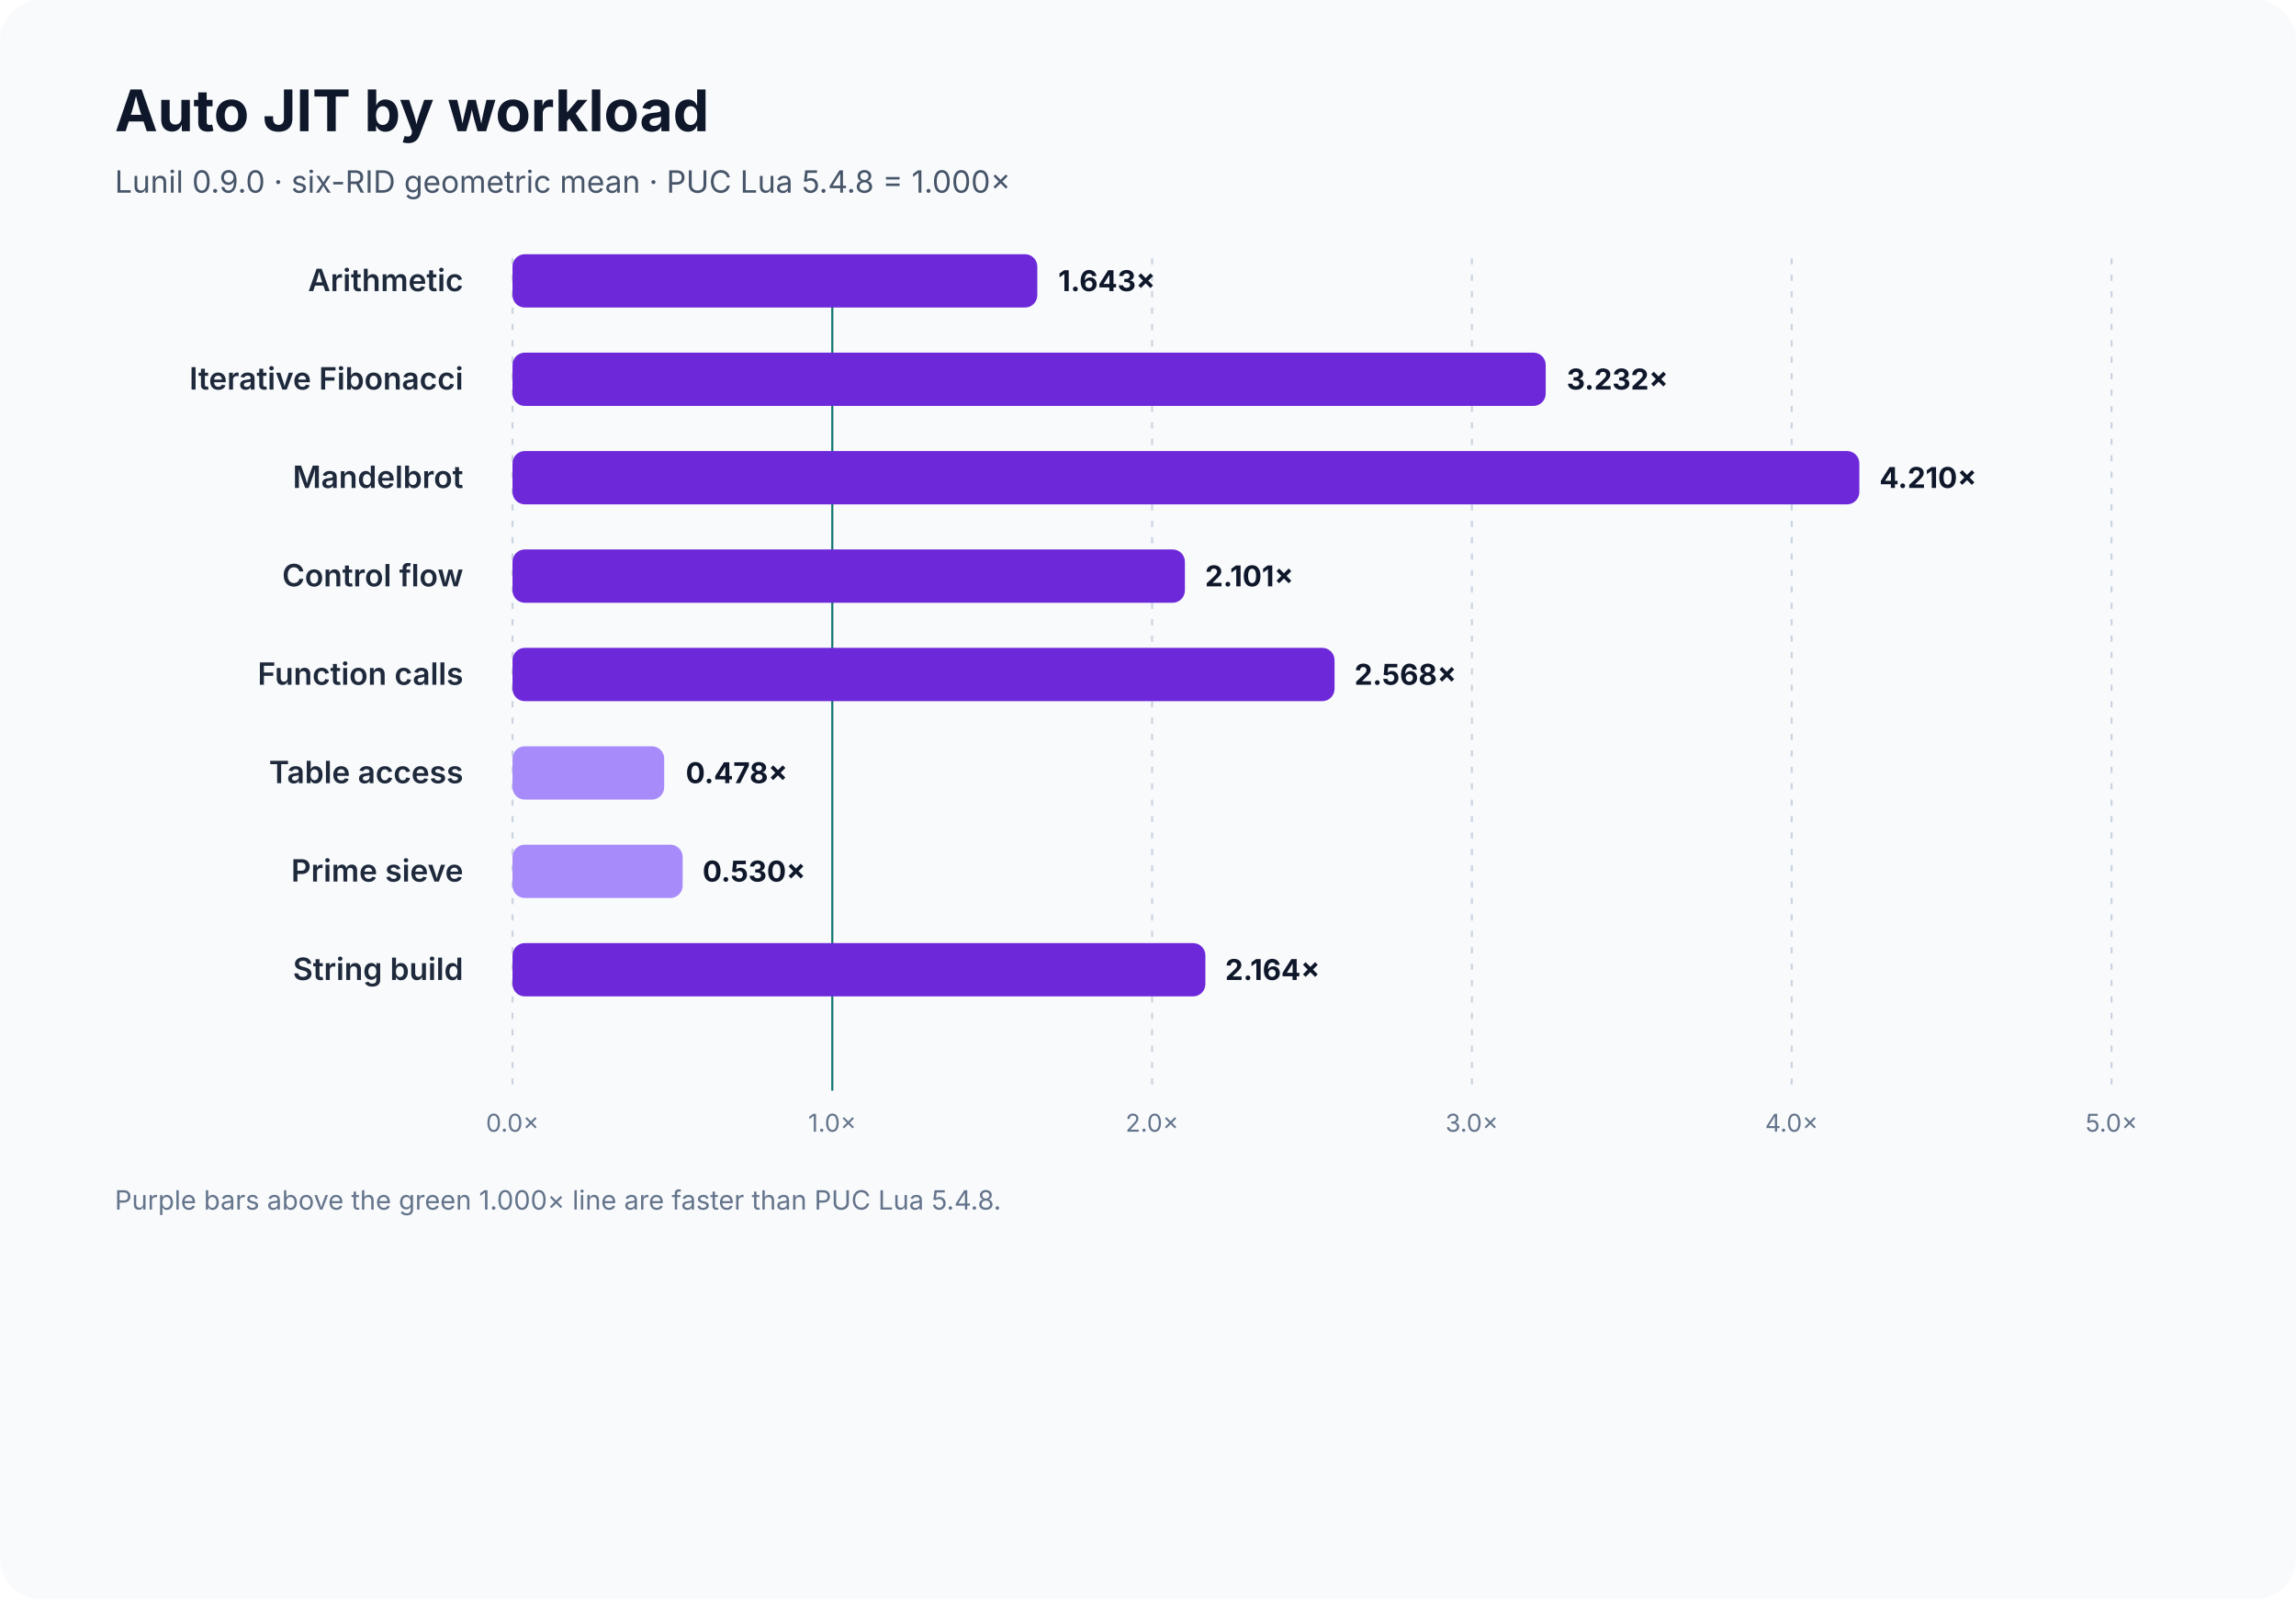
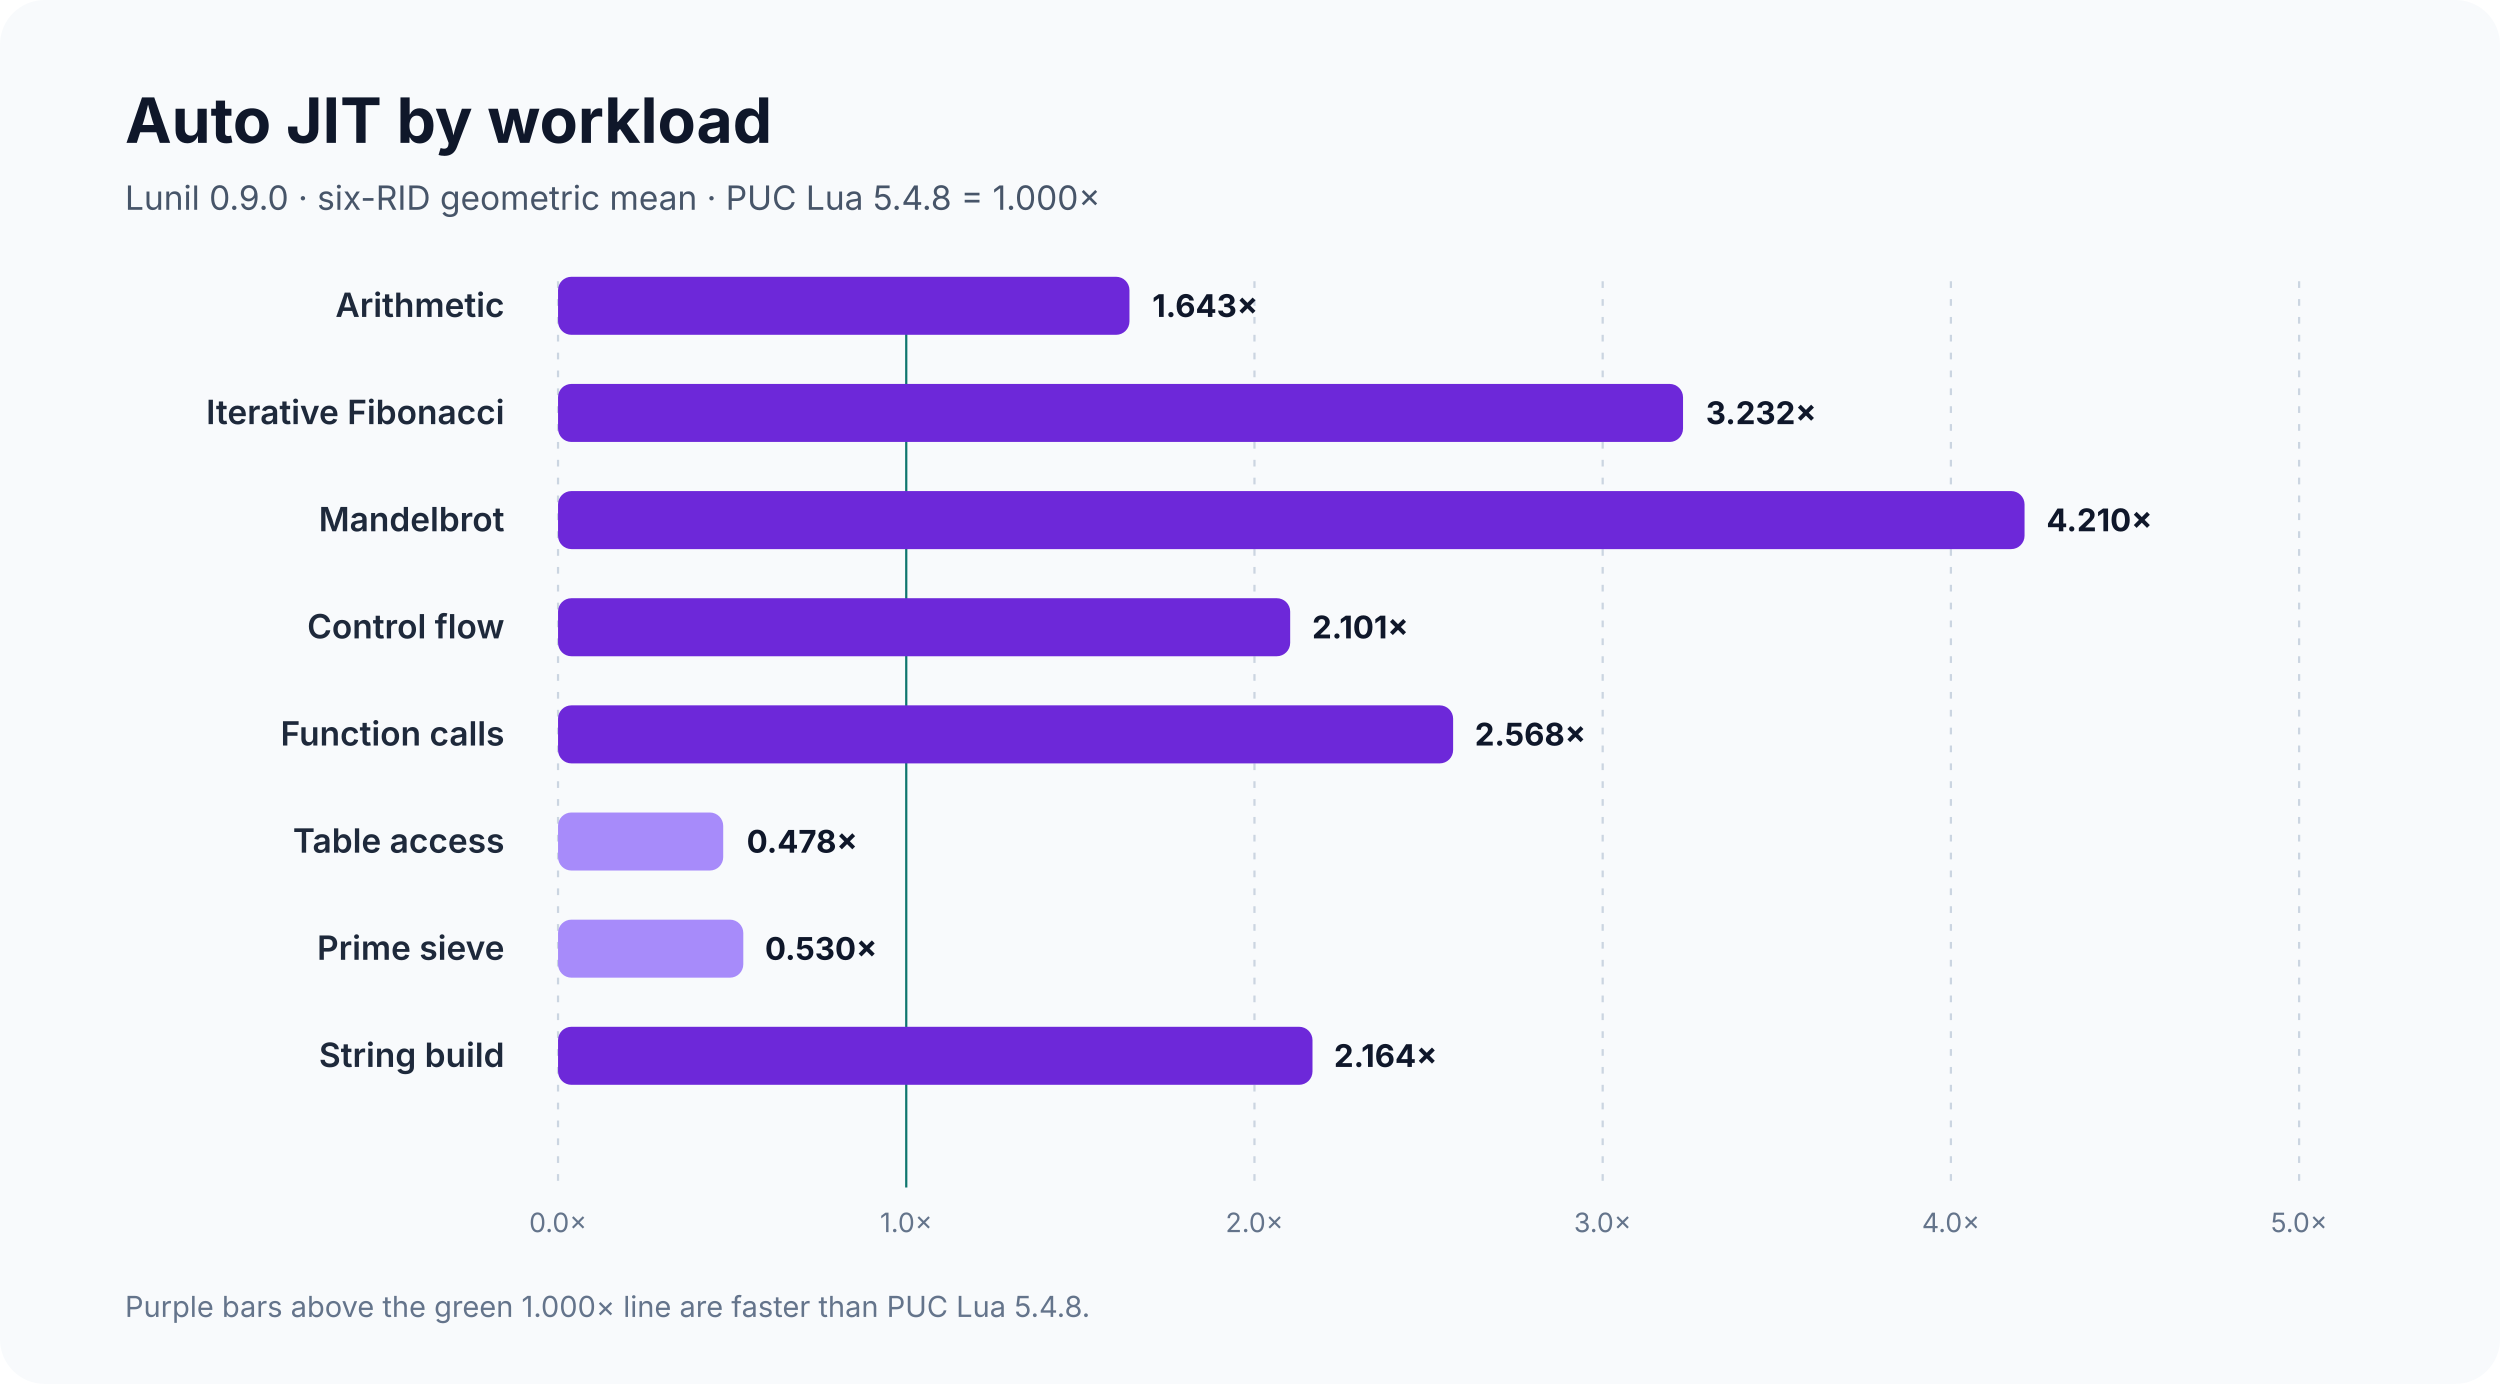
- <svg xmlns="http://www.w3.org/2000/svg" width="1120" height="780" viewBox="0 0 1120 780" role="img" aria-labelledby="title desc">
-   <rect width="1120" height="780" rx="20" fill="#f8fafc" />
+ <svg xmlns="http://www.w3.org/2000/svg" width="1120" height="620" viewBox="0 0 1120 620" role="img" aria-labelledby="title desc">
+   <rect width="1120" height="620" rx="20" fill="#f8fafc" />
  <text x="56" y="64" font-family="Inter,Segoe UI,sans-serif" font-size="28" font-weight="700" fill="#0f172a">Auto JIT by workload</text>
  <text x="56" y="94" font-family="Inter,Segoe UI,sans-serif" font-size="15" fill="#475569">Lunil 0.9.0 · six-RID geometric mean · PUC Lua 5.4.8 = 1.000×</text>
  <line x1="250.0" y1="126" x2="250.0" y2="532" stroke="#cbd5e1" stroke-width="1" stroke-dasharray="3 5" />
  <text x="250.0" y="552" text-anchor="middle" font-family="Inter,Segoe UI,sans-serif" font-size="12" fill="#64748b">0.0×</text>
  <line x1="406.0" y1="126" x2="406.0" y2="532" stroke="#0f766e" stroke-width="1" />
  <text x="406.0" y="552" text-anchor="middle" font-family="Inter,Segoe UI,sans-serif" font-size="12" fill="#64748b">1.0×</text>
  <line x1="562.0" y1="126" x2="562.0" y2="532" stroke="#cbd5e1" stroke-width="1" stroke-dasharray="3 5" />
  <text x="562.0" y="552" text-anchor="middle" font-family="Inter,Segoe UI,sans-serif" font-size="12" fill="#64748b">2.0×</text>
  <line x1="718.0" y1="126" x2="718.0" y2="532" stroke="#cbd5e1" stroke-width="1" stroke-dasharray="3 5" />
  <text x="718.0" y="552" text-anchor="middle" font-family="Inter,Segoe UI,sans-serif" font-size="12" fill="#64748b">3.0×</text>
  <line x1="874.0" y1="126" x2="874.0" y2="532" stroke="#cbd5e1" stroke-width="1" stroke-dasharray="3 5" />
  <text x="874.0" y="552" text-anchor="middle" font-family="Inter,Segoe UI,sans-serif" font-size="12" fill="#64748b">4.0×</text>
  <line x1="1030.0" y1="126" x2="1030.0" y2="532" stroke="#cbd5e1" stroke-width="1" stroke-dasharray="3 5" />
  <text x="1030.0" y="552" text-anchor="middle" font-family="Inter,Segoe UI,sans-serif" font-size="12" fill="#64748b">5.0×</text>
  <text x="226" y="142" text-anchor="end" font-family="Inter,Segoe UI,sans-serif" font-size="15" font-weight="600" fill="#1e293b">Arithmetic</text>
  <rect x="250" y="124" width="256.0" height="26" rx="6" fill="#6d28d9" />
  <text x="516.2" y="142" font-family="Inter,Segoe UI,sans-serif" font-size="14" font-weight="700" fill="#0f172a">1.643×</text>
  <text x="226" y="190" text-anchor="end" font-family="Inter,Segoe UI,sans-serif" font-size="15" font-weight="600" fill="#1e293b">Iterative Fibonacci</text>
  <rect x="250" y="172" width="504.0" height="26" rx="6" fill="#6d28d9" />
  <text x="764.2" y="190" font-family="Inter,Segoe UI,sans-serif" font-size="14" font-weight="700" fill="#0f172a">3.232×</text>
  <text x="226" y="238" text-anchor="end" font-family="Inter,Segoe UI,sans-serif" font-size="15" font-weight="600" fill="#1e293b">Mandelbrot</text>
  <rect x="250" y="220" width="657.0" height="26" rx="6" fill="#6d28d9" />
  <text x="916.8" y="238" font-family="Inter,Segoe UI,sans-serif" font-size="14" font-weight="700" fill="#0f172a">4.210×</text>
  <text x="226" y="286" text-anchor="end" font-family="Inter,Segoe UI,sans-serif" font-size="15" font-weight="600" fill="#1e293b">Control flow</text>
  <rect x="250" y="268" width="328.0" height="26" rx="6" fill="#6d28d9" />
  <text x="587.8" y="286" font-family="Inter,Segoe UI,sans-serif" font-size="14" font-weight="700" fill="#0f172a">2.101×</text>
  <text x="226" y="334" text-anchor="end" font-family="Inter,Segoe UI,sans-serif" font-size="15" font-weight="600" fill="#1e293b">Function calls</text>
  <rect x="250" y="316" width="401.0" height="26" rx="6" fill="#6d28d9" />
  <text x="660.7" y="334" font-family="Inter,Segoe UI,sans-serif" font-size="14" font-weight="700" fill="#0f172a">2.568×</text>
  <text x="226" y="382" text-anchor="end" font-family="Inter,Segoe UI,sans-serif" font-size="15" font-weight="600" fill="#1e293b">Table access</text>
  <rect x="250" y="364" width="74.0" height="26" rx="6" fill="#a78bfa" />
  <text x="334.5" y="382" font-family="Inter,Segoe UI,sans-serif" font-size="14" font-weight="700" fill="#0f172a">0.478×</text>
  <text x="226" y="430" text-anchor="end" font-family="Inter,Segoe UI,sans-serif" font-size="15" font-weight="600" fill="#1e293b">Prime sieve</text>
  <rect x="250" y="412" width="83.0" height="26" rx="6" fill="#a78bfa" />
  <text x="342.7" y="430" font-family="Inter,Segoe UI,sans-serif" font-size="14" font-weight="700" fill="#0f172a">0.530×</text>
  <text x="226" y="478" text-anchor="end" font-family="Inter,Segoe UI,sans-serif" font-size="15" font-weight="600" fill="#1e293b">String build</text>
  <rect x="250" y="460" width="338.0" height="26" rx="6" fill="#6d28d9" />
  <text x="597.6" y="478" font-family="Inter,Segoe UI,sans-serif" font-size="14" font-weight="700" fill="#0f172a">2.164×</text>
  <text x="56" y="590" font-family="Inter,Segoe UI,sans-serif" font-size="13" fill="#64748b">Purple bars above the green 1.000× line are faster than PUC Lua 5.4.8.</text>
</svg>
